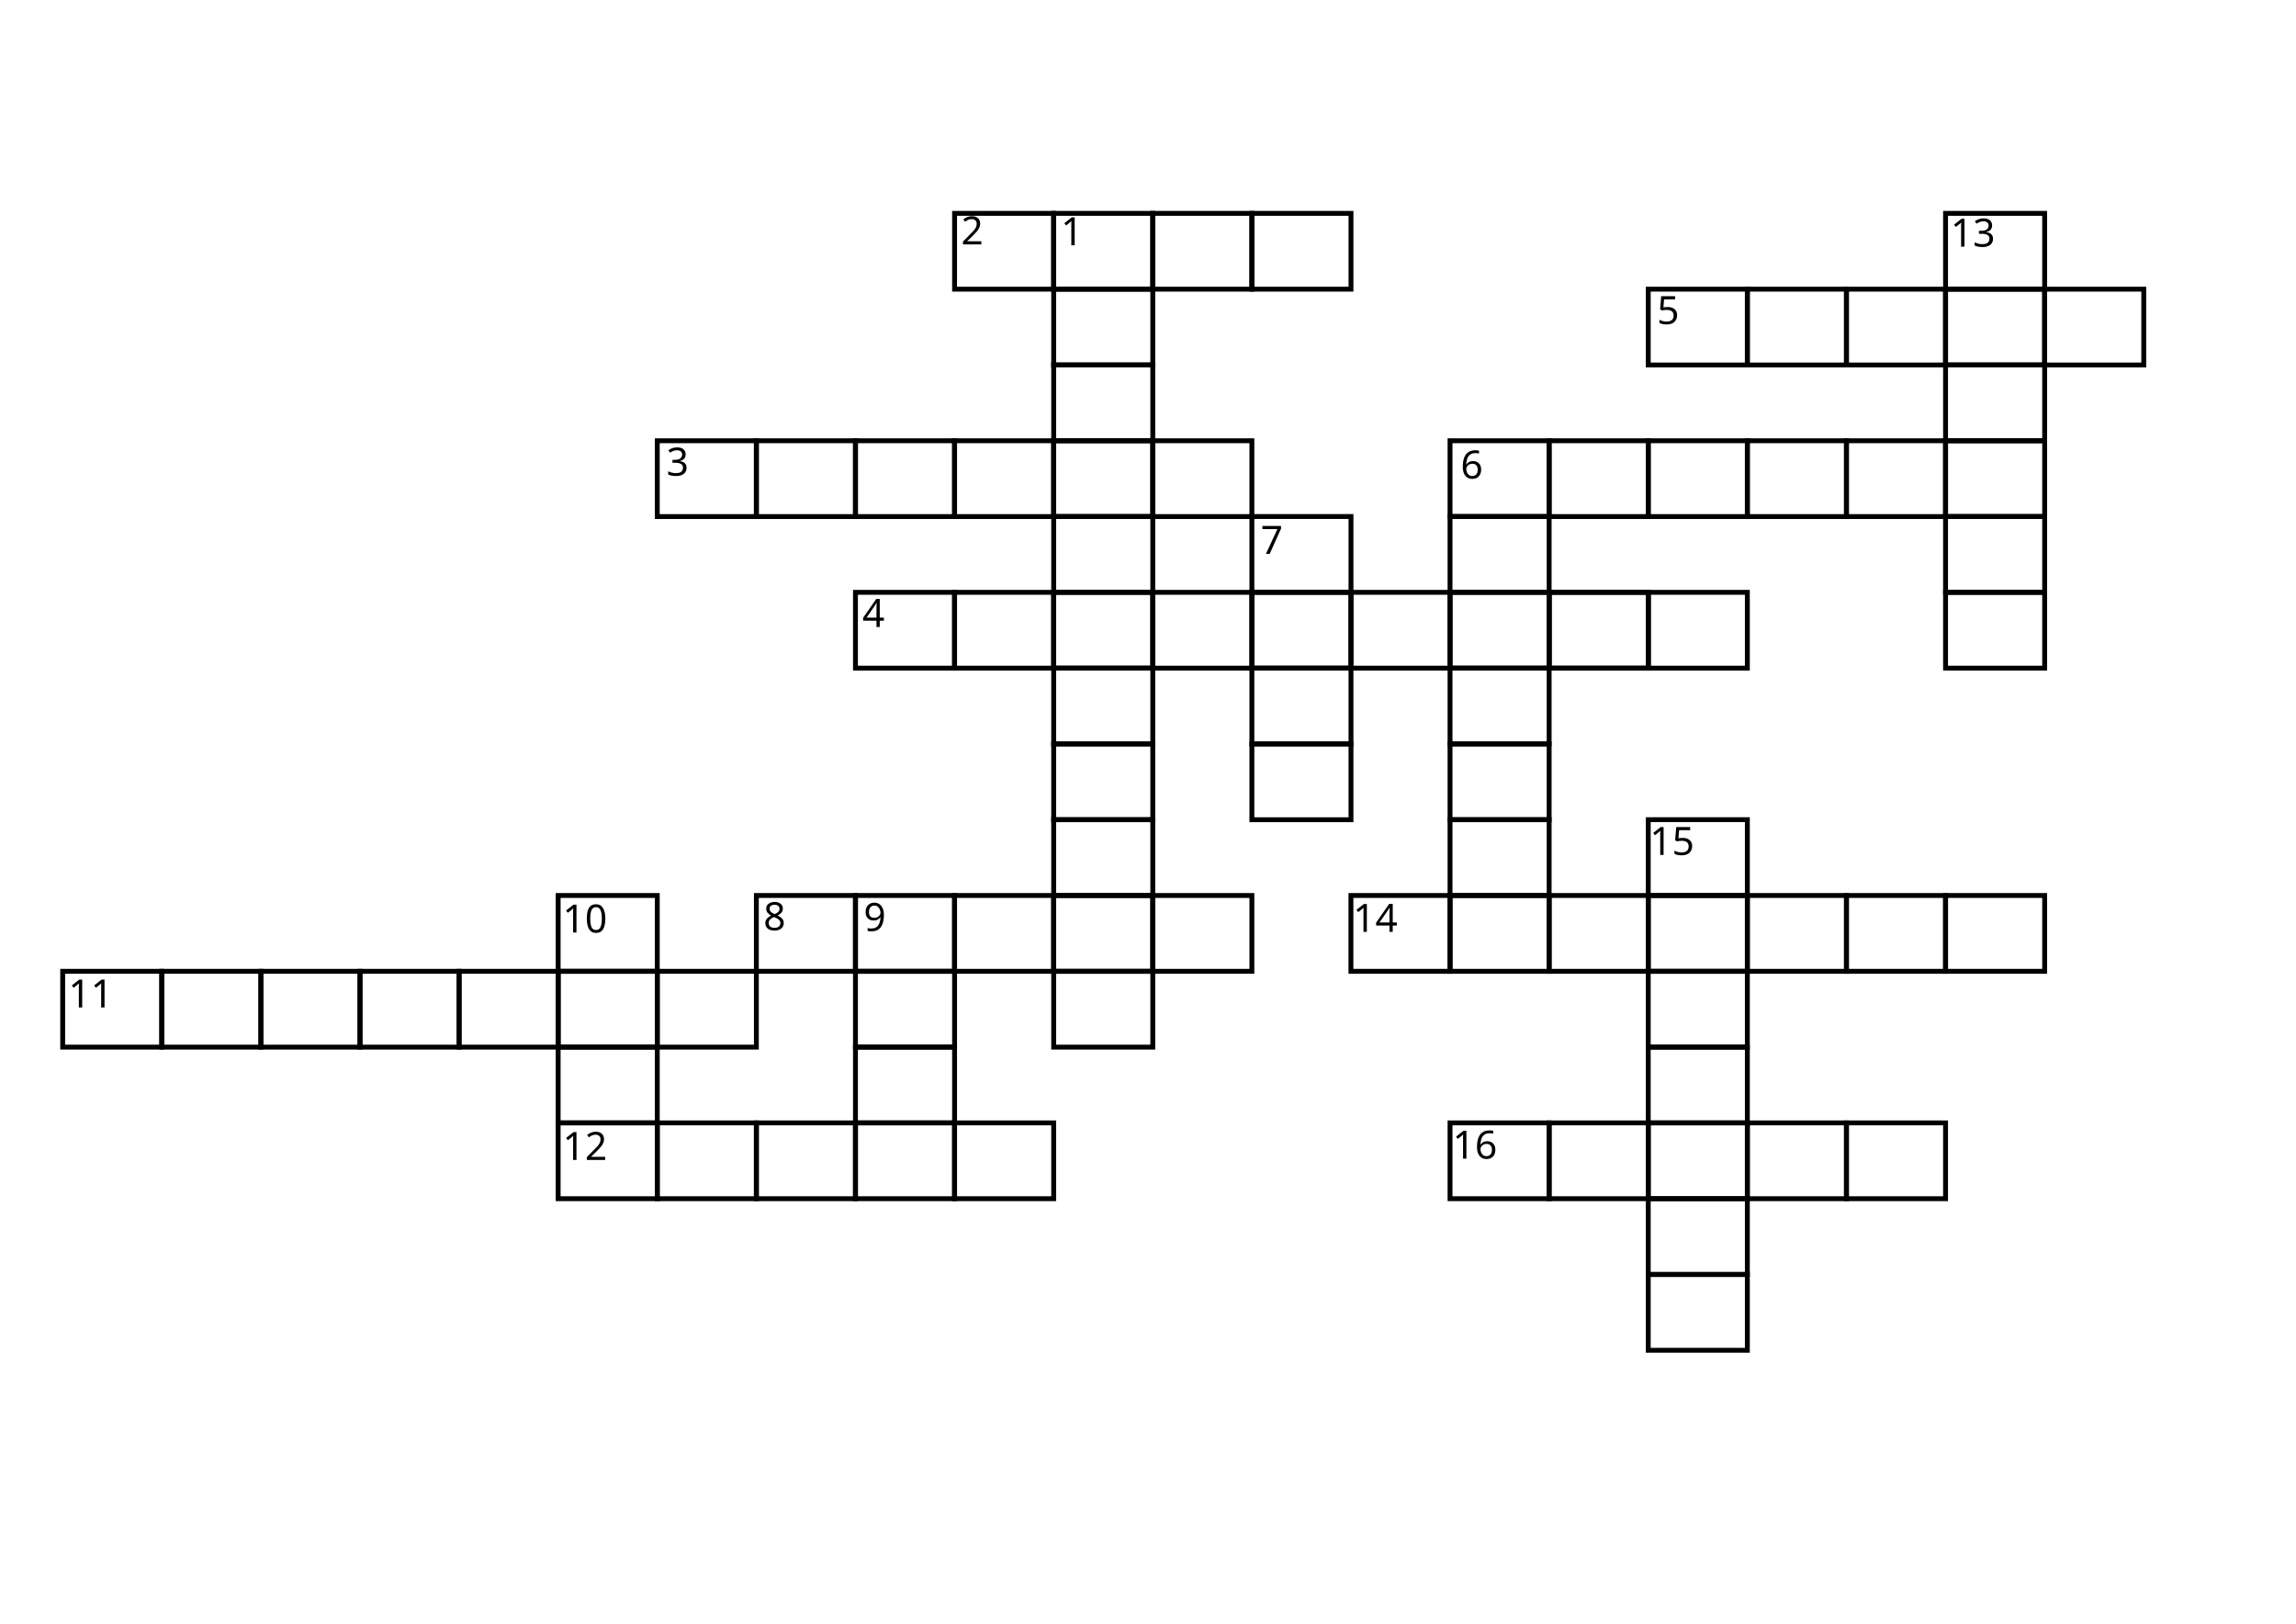
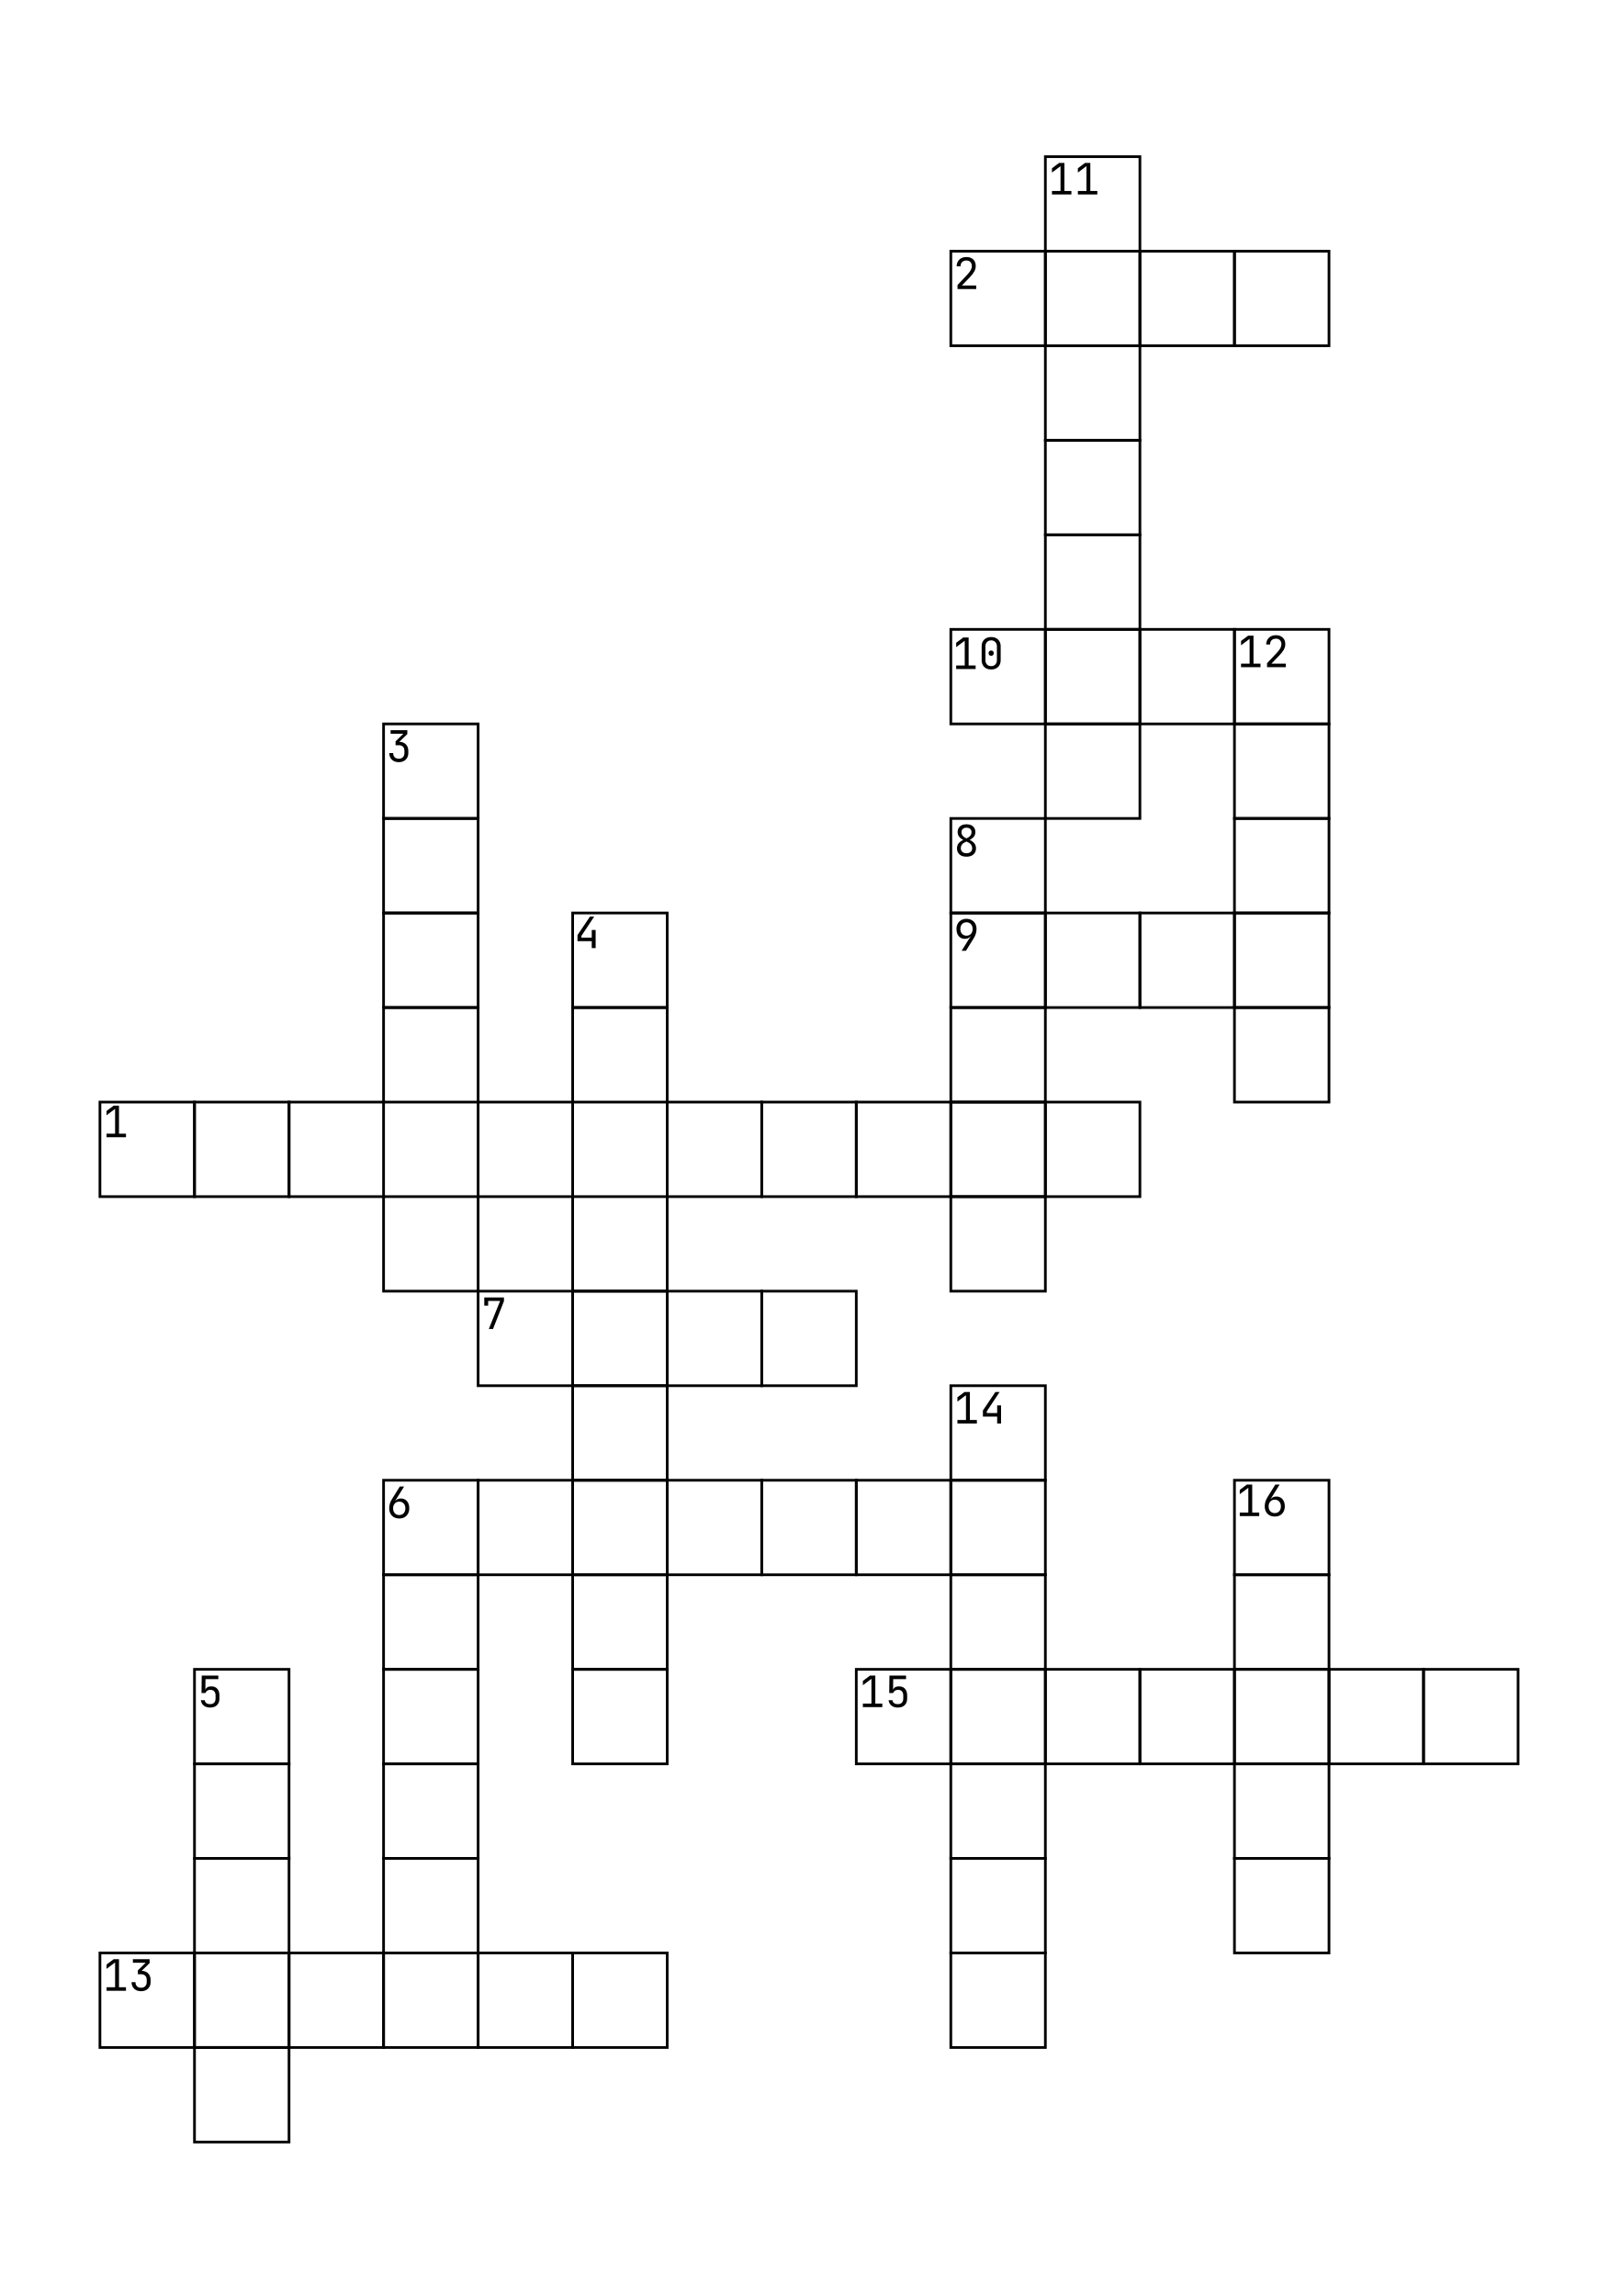
- <svg xmlns="http://www.w3.org/2000/svg" version="1.1" id="клетки_00000160887596765945213960000004127051180381490821_" x="0px" y="0px" viewBox="0 0 471 333" style="enable-background:new 0 0 471 333;" xml:space="preserve">
-   <style type="text/css">
- 	.st0{fill:none;stroke:#000000;stroke-miterlimit:100;}
- 	.st1{font-family:'MyriadPro-Regular';}
- 	.st2{font-size:8px;}
- </style>
-   <g id="Фигура_1_копия">
-     <g>
-       <path class="st0" d="M216.15,90.4v15.55h20.33V90.4H216.15z" />
-     </g>
-   </g>
-   <g id="Фигура_1_копия_00000174571746100171257590000012371055300331670179_">
-     <g>
-       <path class="st0" d="M236.48,43.76v15.55h20.33V43.76H236.48z" />
-     </g>
-   </g>
-   <g id="Фигура_1_копия_00000101804891929196462470000007189217305833817759_">
-     <g>
-       <rect x="216.15" y="43.76" class="st0" width="20.33" height="15.55" />
-     </g>
-   </g>
-   <g id="Фигура_1">
-     <g>
-       <path class="st0" d="M195.82,43.76v15.55h20.33V43.76H195.82z" />
-     </g>
-   </g>
-   <g id="Фигура_1_копия_00000113340303270347268110000000157199895450652545_">
-     <g>
-       <path class="st0" d="M256.81,43.76v15.55h20.33V43.76H256.81z" />
-     </g>
-   </g>
-   <g id="Фигура_1_копия_00000095311318650870301330000007409591697646835847_">
-     <g>
-       <rect x="216.15" y="59.31" class="st0" width="20.33" height="15.55" />
-     </g>
-   </g>
-   <g id="Фигура_1_копия_00000119816732341859939710000000382316592509114303_">
-     <g>
-       <path class="st0" d="M216.15,74.85V90.4h20.33V74.85H216.15z" />
-     </g>
-   </g>
-   <g id="Фигура_1_копия_00000055668236136052463770000009698882896814355848_">
-     <g>
-       <path class="st0" d="M216.15,105.94v15.55h20.33v-15.55H216.15z" />
-     </g>
-   </g>
-   <g id="Фигура_1_копия_00000173845206631170441790000000136534278191751312_">
-     <g>
-       <rect x="216.15" y="121.49" class="st0" width="20.33" height="15.55" />
-     </g>
-   </g>
-   <g id="Фигура_1_копия_00000178913319410870760870000012537500897569955758_">
-     <g>
-       <path class="st0" d="M216.15,137.03v15.55h20.33v-15.55H216.15z" />
-     </g>
-   </g>
-   <g id="Фигура_1_копия_00000012472973145518954160000001460250811485556895_">
-     <g>
-       <path class="st0" d="M216.15,152.58v15.55h20.33v-15.55H216.15z" />
-     </g>
-   </g>
-   <g id="Фигура_1_копия_00000147211426561074563980000008336017500934910885_">
-     <g>
-       <rect x="216.15" y="168.12" class="st0" width="20.33" height="15.55" />
-     </g>
-   </g>
-   <g id="Фигура_1_копия_00000101089890612137699590000004045305755795191211_">
-     <g>
-       <path class="st0" d="M216.15,183.67v15.55h20.33v-15.55H216.15z" />
-     </g>
-   </g>
-   <g id="Фигура_1_копия_00000160902055272841686110000001619062927520543921_">
-     <g>
-       <path class="st0" d="M216.15,199.22v15.55h20.33v-15.55H216.15z" />
-     </g>
-   </g>
-   <g id="Фигура_1_копия_00000132779451306430458640000004724060338047461032_">
-     <g>
-       <rect x="195.82" y="90.4" class="st0" width="20.33" height="15.55" />
-     </g>
-   </g>
-   <g id="Фигура_1_копия_00000155121218821619593440000006634762681467615149_">
-     <g>
-       <path class="st0" d="M175.49,90.4v15.55h20.33V90.4H175.49z" />
-     </g>
-   </g>
-   <g id="Фигура_1_копия_00000057843284894314676340000013798263499820987520_">
-     <g>
-       <path class="st0" d="M155.16,90.4v15.55h20.33V90.4H155.16z" />
-     </g>
-   </g>
-   <g id="Фигура_1_копия_00000152963959899289891930000012913537968666320790_">
-     <g>
-       <rect x="134.83" y="90.4" class="st0" width="20.33" height="15.55" />
-     </g>
-   </g>
-   <g id="Фигура_1_копия_00000118366149149938471520000010718658999973661623_">
-     <g>
-       <path class="st0" d="M236.48,90.4v15.55h20.33V90.4H236.48z" />
-     </g>
-   </g>
-   <g id="Фигура_1_копия_00000166649082529030220260000007080163184515063945_">
-     <g>
-       <path class="st0" d="M175.49,121.49v15.55h20.33v-15.55H175.49z" />
-     </g>
-   </g>
-   <g id="Фигура_1_копия_00000029036939221543678960000005211771399143013761_">
-     <g>
-       <rect x="195.82" y="121.49" class="st0" width="20.33" height="15.55" />
-     </g>
-   </g>
-   <g id="Фигура_1_копия_00000021092495835895808650000011257768704917510302_">
-     <g>
-       <path class="st0" d="M317.79,121.49v15.55h20.33v-15.55H317.79z" />
-     </g>
-   </g>
-   <g id="Фигура_1_копия_00000034808406020667768060000010255628367050588590_">
-     <g>
-       <path class="st0" d="M317.79,121.49v15.55h20.33v-15.55H317.79z" />
-     </g>
-   </g>
-   <g id="Фигура_1_копия_00000040555856946499947510000000387288857563002019_">
-     <g>
-       <rect x="338.12" y="121.49" class="st0" width="20.33" height="15.55" />
-     </g>
-   </g>
-   <g id="Фигура_1_копия_00000138575396166119310480000008347163743398651810_">
-     <g>
-       <path class="st0" d="M297.46,121.49v15.55h20.33v-15.55H297.46z" />
-     </g>
-   </g>
-   <g id="Фигура_1_копия_00000167393930018188405500000009038418706464491147_">
-     <g>
-       <path class="st0" d="M277.13,121.49v15.55h20.33v-15.55H277.13z" />
-     </g>
-   </g>
-   <g id="Фигура_1_копия_00000028283183054323756940000012136509005034883253_">
-     <g>
-       <rect x="256.81" y="121.49" class="st0" width="20.33" height="15.55" />
-     </g>
-   </g>
-   <g id="Фигура_1_копия_00000000907123333050847380000011088204785317307565_">
-     <g>
-       <path class="st0" d="M236.48,121.49v15.55h20.33v-15.55H236.48z" />
-     </g>
-   </g>
-   <g id="Фигура_1_копия_00000147928226745814115260000012117658233165040047_">
-     <g>
-       <path class="st0" d="M256.81,152.58v15.55h20.33v-15.55H256.81z" />
-     </g>
-   </g>
-   <g id="Фигура_1_копия_00000147182745473780013120000010124129639489815681_">
-     <g>
-       <rect x="256.81" y="137.03" class="st0" width="20.33" height="15.55" />
-     </g>
-   </g>
-   <g id="Фигура_1_копия_00000106830357862941282900000003155153439032234935_">
-     <g>
-       <path class="st0" d="M256.81,105.94v15.55h20.33v-15.55H256.81z" />
-     </g>
-   </g>
-   <g id="Фигура_1_копия_00000054240900618212605660000002413749820582798770_">
-     <g>
-       <path class="st0" d="M297.46,90.4v15.55h20.33V90.4H297.46z" />
-     </g>
-   </g>
-   <g id="Фигура_1_копия_00000066483459441428980920000007413234606925175957_">
-     <g>
-       <rect x="297.46" y="105.94" class="st0" width="20.33" height="15.55" />
-     </g>
-   </g>
-   <g id="Фигура_1_копия_00000120532989730939518150000002321709672258616463_">
-     <g>
-       <path class="st0" d="M297.46,183.67v15.55h20.33v-15.55H297.46z" />
-     </g>
-   </g>
-   <g id="Фигура_1_копия_00000091723559519025542900000000652103223504398728_">
-     <g>
-       <path class="st0" d="M297.46,168.12v15.55h20.33v-15.55H297.46z" />
-     </g>
-   </g>
-   <g id="Фигура_1_копия_00000119117041807969405280000016551684251948422561_">
-     <g>
-       <rect x="297.46" y="152.58" class="st0" width="20.33" height="15.55" />
-     </g>
-   </g>
-   <g id="Фигура_1_копия_00000047747314948176443620000012796448505983155355_">
-     <g>
-       <path class="st0" d="M297.46,137.03v15.55h20.33v-15.55H297.46z" />
-     </g>
-   </g>
-   <g id="Фигура_1_копия_00000093858885613544095780000008338811239262327441_">
-     <g>
-       <path class="st0" d="M277.13,183.67v15.55h20.33v-15.55H277.13z" />
-     </g>
-   </g>
-   <g id="Фигура_1_копия_00000137090868883701536570000003377659446632912796_">
-     <g>
-       <rect x="399.11" y="183.67" class="st0" width="20.33" height="15.55" />
-     </g>
-   </g>
-   <g id="Фигура_1_копия_00000142149647236251780400000016473448928472290494_">
-     <g>
-       <path class="st0" d="M378.78,183.67v15.55h20.33v-15.55H378.78z" />
-     </g>
-   </g>
-   <g id="Фигура_1_копия_00000005970142043588224250000010579845639687793853_">
-     <g>
-       <path class="st0" d="M358.45,183.67v15.55h20.33v-15.55H358.45z" />
-     </g>
-   </g>
-   <g id="Фигура_1_копия_00000142872241368252173580000014816149698295370129_">
-     <g>
-       <rect x="338.12" y="183.67" class="st0" width="20.33" height="15.55" />
-     </g>
-   </g>
-   <g id="Фигура_1_копия_00000070086681196241812260000003023677962924053128_">
-     <g>
-       <path class="st0" d="M317.79,183.67v15.55h20.33v-15.55H317.79z" />
-     </g>
-   </g>
-   <g id="Фигура_1_копия_00000061444518000701249440000006381399770868482203_">
-     <g>
-       <path class="st0" d="M317.79,90.4v15.55h20.33V90.4H317.79z" />
-     </g>
-   </g>
-   <g id="Фигура_1_копия_00000106845334250767772570000007062235866364027324_">
-     <g>
-       <rect x="338.12" y="90.4" class="st0" width="20.33" height="15.55" />
-     </g>
-   </g>
-   <g id="Фигура_1_копия_00000080909488088616096140000012813842055705646475_">
-     <g>
-       <path class="st0" d="M358.45,90.4v15.55h20.33V90.4H358.45z" />
-     </g>
-   </g>
-   <g id="Фигура_1_копия_00000046321658351675926420000009794683160418485676_">
-     <g>
-       <path class="st0" d="M378.78,90.4v15.55h20.33V90.4H378.78z" />
-     </g>
-   </g>
-   <g id="Фигура_1_копия_00000128453585826583299040000017122421772512999598_">
-     <g>
-       <rect x="399.11" y="90.4" class="st0" width="20.33" height="15.55" />
-     </g>
-   </g>
-   <g id="Фигура_1_копия_00000020385769842325243750000015107876040266753702_">
-     <g>
-       <path class="st0" d="M399.11,105.94v15.55h20.33v-15.55H399.11z" />
-     </g>
-   </g>
-   <g id="Фигура_1_копия_00000089538696117590318680000002460652804815525044_">
-     <g>
-       <path class="st0" d="M399.11,121.49v15.55h20.33v-15.55H399.11z" />
-     </g>
-   </g>
-   <g id="Фигура_1_копия_00000121976124497619506750000006780445671532021657_">
-     <g>
-       <rect x="399.11" y="74.85" class="st0" width="20.33" height="15.55" />
-     </g>
-   </g>
-   <g id="Фигура_1_копия_00000121998277562375276790000005944642981579362227_">
-     <g>
-       <path class="st0" d="M399.11,59.31v15.55h20.33V59.31H399.11z" />
-     </g>
-   </g>
-   <g id="Фигура_1_копия_00000059988768673117046750000015447479397708568457_">
-     <g>
-       <path class="st0" d="M399.11,43.76v15.55h20.33V43.76H399.11z" />
-     </g>
-   </g>
-   <g id="Фигура_1_копия_00000091698523251181100820000000814871739889082002_">
-     <g>
-       <rect x="419.44" y="59.31" class="st0" width="20.33" height="15.55" />
-     </g>
-   </g>
-   <g id="Фигура_1_копия_00000108304035851636909030000010355608107551084172_">
-     <g>
-       <path class="st0" d="M378.78,59.31v15.55h20.33V59.31H378.78z" />
-     </g>
-   </g>
-   <g id="Фигура_1_копия_00000058567284384462189230000008233653760725667991_">
-     <g>
-       <path class="st0" d="M358.45,59.31v15.55h20.33V59.31H358.45z" />
-     </g>
-   </g>
-   <g id="Фигура_1_копия_00000045617768035495480030000017863485643584519848_">
-     <g>
-       <rect x="338.12" y="59.31" class="st0" width="20.33" height="15.55" />
-     </g>
-   </g>
-   <g id="Фигура_1_копия_00000040554943807518508750000008692272639984149383_">
-     <g>
-       <path class="st0" d="M338.12,168.12v15.55h20.33v-15.55H338.12z" />
-     </g>
-   </g>
-   <g id="Фигура_1_копия_00000106124694970027297650000011602331022882004914_">
-     <g>
-       <path class="st0" d="M338.12,261.4v15.55h20.33V261.4H338.12z" />
-     </g>
-   </g>
-   <g id="Фигура_1_копия_00000066497487159204789830000015652721034770192308_">
-     <g>
-       <rect x="338.12" y="245.85" class="st0" width="20.33" height="15.55" />
-     </g>
-   </g>
-   <g id="Фигура_1_копия_00000169550339975716819230000013836042520822889363_">
-     <g>
-       <path class="st0" d="M338.12,230.31v15.55h20.33v-15.55H338.12z" />
-     </g>
-   </g>
-   <g id="Фигура_1_копия_00000133508629254016528800000016045415695650427543_">
-     <g>
-       <path class="st0" d="M338.12,214.76v15.55h20.33v-15.55H338.12z" />
-     </g>
-   </g>
-   <g id="Фигура_1_копия_00000174593125646755038820000015166090052477319838_">
-     <g>
-       <rect x="338.12" y="199.22" class="st0" width="20.33" height="15.55" />
-     </g>
-   </g>
-   <g id="Фигура_1_копия_00000078005129580368580500000005503495814101773973_">
-     <g>
-       <path class="st0" d="M297.46,230.31v15.55h20.33v-15.55H297.46z" />
-     </g>
-   </g>
-   <g id="Фигура_1_копия_00000133511159070317828520000009821680504810228100_">
-     <g>
-       <path class="st0" d="M317.79,230.31v15.55h20.33v-15.55H317.79z" />
-     </g>
-   </g>
-   <g id="Фигура_1_копия_00000119796431703175849860000016347136012679261093_">
-     <g>
-       <rect x="378.78" y="230.31" class="st0" width="20.33" height="15.55" />
-     </g>
-   </g>
-   <g id="Фигура_1_копия_00000142883085757020240050000013968847488227573655_">
-     <g>
-       <path class="st0" d="M358.45,230.31v15.55h20.33v-15.55H358.45z" />
-     </g>
-   </g>
-   <g id="Фигура_1_копия_00000093891342506487082110000011435074852238085817_">
-     <g>
-       <path class="st0" d="M236.48,183.67v15.55h20.33v-15.55H236.48z" />
-     </g>
-   </g>
-   <g id="Фигура_1_копия_00000022554041407086873200000016956856945194596019_">
-     <g>
-       <rect x="195.82" y="183.67" class="st0" width="20.33" height="15.55" />
-     </g>
-   </g>
-   <g id="Фигура_1_копия_00000000211877149685111920000016165506004093408167_">
-     <g>
-       <path class="st0" d="M175.49,183.67v15.55h20.33v-15.55H175.49z" />
-     </g>
-   </g>
-   <g id="Фигура_1_копия_00000003079114350670223320000003920726348074326412_">
-     <g>
-       <path class="st0" d="M155.16,183.67v15.55h20.33v-15.55H155.16z" />
-     </g>
-   </g>
-   <g id="Фигура_1_копия_00000134961426038419443040000016489675590062159255_">
-     <g>
-       <rect x="175.49" y="230.31" class="st0" width="20.33" height="15.55" />
-     </g>
-   </g>
-   <g id="Фигура_1_копия_00000013902625565497094130000002446068561741309330_">
-     <g>
-       <path class="st0" d="M175.49,214.76v15.55h20.33v-15.55H175.49z" />
-     </g>
-   </g>
-   <g id="Фигура_1_копия_00000040555983481758336890000007458608091754045858_">
-     <g>
-       <path class="st0" d="M175.49,199.22v15.55h20.33v-15.55H175.49z" />
-     </g>
-   </g>
-   <g id="Фигура_1_копия_00000131348416782716480270000001256873402201031567_">
-     <g>
-       <rect x="114.5" y="230.31" class="st0" width="20.33" height="15.55" />
-     </g>
-   </g>
-   <g id="Фигура_1_копия_00000152234059066159964740000006269053281411498908_">
-     <g>
-       <path class="st0" d="M134.83,230.31v15.55h20.33v-15.55H134.83z" />
-     </g>
-   </g>
-   <g id="Фигура_1_копия_00000146489683584215396890000002138069773296706203_">
-     <g>
-       <path class="st0" d="M155.16,230.31v15.55h20.33v-15.55H155.16z" />
-     </g>
-   </g>
-   <g id="Фигура_1_копия_00000113312865638026599940000003976772199503315127_">
-     <g>
-       <rect x="195.82" y="230.31" class="st0" width="20.33" height="15.55" />
-     </g>
-   </g>
-   <g id="Фигура_1_копия_00000053502974930000107330000006554620515821513621_">
-     <g>
-       <path class="st0" d="M114.5,214.76v15.55h20.33v-15.55H114.5z" />
-     </g>
-   </g>
-   <g id="Фигура_1_копия_00000094596760243356692520000015083184078308499365_">
-     <g>
-       <path class="st0" d="M114.5,199.22v15.55h20.33v-15.55H114.5z" />
-     </g>
-   </g>
-   <g id="Фигура_1_копия_00000068642467789167789020000014480925116889330575_">
-     <g>
-       <rect x="114.5" y="183.67" class="st0" width="20.33" height="15.55" />
-     </g>
-   </g>
-   <g id="Фигура_1_копия_00000105424086558921219820000016008610106021639319_">
-     <g>
-       <path class="st0" d="M134.83,199.22v15.55h20.33v-15.55H134.83z" />
-     </g>
-   </g>
-   <g id="Фигура_1_копия_00000135675451176639808750000017876749395773486515_">
-     <g>
-       <path class="st0" d="M12.86,199.22v15.55h20.33v-15.55H12.86z" />
-     </g>
-   </g>
-   <g id="Фигура_1_копия_00000059283484286104004730000003430812935639952563_">
-     <g>
-       <path class="st0" d="M33.19,199.22v15.55h20.33v-15.55H33.19z" />
-     </g>
-   </g>
-   <g id="Фигура_1_копия_00000068667573432832394340000011617115160071518365_">
-     <g>
-       <path class="st0" d="M53.52,199.22v15.55h20.33v-15.55H53.52z" />
-     </g>
-   </g>
-   <g id="Фигура_1_копия_00000105428463683503245040000012424665296561925291_">
-     <g>
-       <path class="st0" d="M73.85,199.22v15.55h20.33v-15.55H73.85z" />
-     </g>
-   </g>
-   <g id="Фигура_1_копия_00000158731179797698712240000010207261357624733361_">
-     <g>
-       <rect x="94.18" y="199.22" class="st0" width="20.33" height="15.55" />
-     </g>
-   </g>
-   <text transform="matrix(1 0 0 1 197.1541 50.1304)" class="st1 st2">2</text>
-   <text transform="matrix(1 0 0 1 217.6148 50.2987)" class="st1 st2">1</text>
-   <text transform="matrix(1 0 0 1 136.7158 97.5571)" class="st1 st2">3</text>
-   <text transform="matrix(1 0 0 1 176.8959 128.6025)" class="st1 st2">4</text>
-   <text transform="matrix(1 0 0 1 339.9161 66.4675)" class="st1 st2">5</text>
-   <text transform="matrix(1 0 0 1 299.6393 98.1478)" class="st1 st2">6</text>
-   <text transform="matrix(1 0 0 1 258.6035 113.6024)" class="st1 st2">7</text>
-   <text transform="matrix(1 0 0 1 156.6079 190.7858)" class="st1 st2">8</text>
-   <text transform="matrix(1 0 0 1 177.1695 190.9404)" class="st1 st2">9</text>
-   <text transform="matrix(1 0 0 1 115.4123 191.265)" class="st1 st2">10</text>
-   <text transform="matrix(1 0 0 1 14.0193 206.6361)" class="st1 st2">11</text>
-   <text transform="matrix(1 0 0 1 115.4125 237.9174)" class="st1 st2">12</text>
-   <text transform="matrix(1 0 0 1 400.145 50.5891)" class="st1 st2">13</text>
-   <text transform="matrix(1 0 0 1 277.5476 191.1308)" class="st1 st2">14</text>
-   <text transform="matrix(1 0 0 1 338.4234 175.3553)" class="st1 st2">15</text>
-   <text transform="matrix(1 0 0 1 297.9743 237.6472)" class="st1 st2">16</text>
+ <svg xmlns="http://www.w3.org/2000/svg" width="600" height="850" viewBox="0 0 600 850" fill="none">
+   <path d="M142 443H177V478H142V443Z" stroke="#020203" stroke-miterlimit="100" />
+   <path d="M422 93H457V128H422V93Z" stroke="#020203" stroke-miterlimit="100" />
+   <path d="M457 93H492V128H457V93Z" stroke="#020203" stroke-miterlimit="100" />
+   <path d="M72 408H37V443H72V408Z" stroke="#020203" stroke-miterlimit="100" />
+   <path d="M352 93H387V128H352V93Z" stroke="#020203" stroke-miterlimit="100" />
+   <path d="M107 408H72V443H107V408Z" stroke="#020203" stroke-miterlimit="100" />
+   <path d="M107 408H142V443H107V408Z" stroke="#020203" stroke-miterlimit="100" />
+   <path d="M177 408H212V443H177V408Z" stroke="#020203" stroke-miterlimit="100" />
+   <path d="M247 408H282V443H247V408Z" stroke="#020203" stroke-miterlimit="100" />
+   <path d="M282 408H317V443H282V408Z" stroke="#020203" stroke-miterlimit="100" />
+   <path d="M352 408H317V443H352V408Z" stroke="#020203" stroke-miterlimit="100" />
+   <path d="M352 408H387V443H352V408Z" stroke="#020203" stroke-miterlimit="100" />
+   <path d="M387 408H422V443H387V408Z" stroke="#020203" stroke-miterlimit="100" />
+   <path d="M177 338H142V373H177V338Z" stroke="#020203" stroke-miterlimit="100" />
+   <path d="M142 303H177V338H142V303Z" stroke="#020203" stroke-miterlimit="100" />
+   <path d="M142 268H177V303H142V268Z" stroke="#020203" stroke-miterlimit="100" />
+   <path d="M142 373H177V408H142V373Z" stroke="#020203" stroke-miterlimit="100" />
+   <path d="M212 338H247V373H212V338Z" stroke="#020203" stroke-miterlimit="100" />
+   <path d="M247 373H212V408H247V373Z" stroke="#020203" stroke-miterlimit="100" />
+   <path d="M212 583H247V618H212V583Z" stroke="#020203" stroke-miterlimit="100" />
+   <path d="M247 618H212V653H247V618Z" stroke="#020203" stroke-miterlimit="100" />
+   <path d="M212 548H247V583H212C212 582.99 212 548 212 548Z" stroke="#020203" stroke-miterlimit="100" />
+   <path d="M212 513H247V548H212V513Z" stroke="#020203" stroke-miterlimit="100" />
+   <path d="M247 478H212V513H247V478Z" stroke="#020203" stroke-miterlimit="100" />
+   <path d="M212 443H247V478H212V443Z" stroke="#020203" stroke-miterlimit="100" />
+   <path d="M282 478H317V513H282V478Z" stroke="#020203" stroke-miterlimit="100" />
+   <path d="M282 478H247V513H282V478Z" stroke="#020203" stroke-miterlimit="100" />
+   <path d="M177 478H212V513H177V478Z" stroke="#020203" stroke-miterlimit="100" />
+   <path d="M142 548H177V583H142V548Z" stroke="#020203" stroke-miterlimit="100" />
+   <path d="M212 548H177V583H212V548Z" stroke="#020203" stroke-miterlimit="100" />
+   <path d="M352 548H387V583H352V548Z" stroke="#020203" stroke-miterlimit="100" />
+   <path d="M317 548H352V583H317V548Z" stroke="#020203" stroke-miterlimit="100" />
+   <path d="M317 548H282V583H317V548Z" stroke="#020203" stroke-miterlimit="100" />
+   <path d="M247 548H282V583H247V548Z" stroke="#020203" stroke-miterlimit="100" />
+   <path d="M352 513H387V548H352V513Z" stroke="#020203" stroke-miterlimit="100" />
+   <path d="M387 723H352V758H387V723Z" stroke="#020203" stroke-miterlimit="100" />
+   <path d="M352 688H387V723H352V688Z" stroke="#020203" stroke-miterlimit="100" />
+   <path d="M352 653H387V688H352V653Z" stroke="#020203" stroke-miterlimit="100" />
+   <path d="M387 618H352V653H387V618Z" stroke="#020203" stroke-miterlimit="100" />
+   <path d="M352 583H387V618H352V583Z" stroke="#020203" stroke-miterlimit="100" />
+   <path d="M142 583H177V618H142V583Z" stroke="#020203" stroke-miterlimit="100" />
+   <path d="M177 618H142V653H177V618Z" stroke="#020203" stroke-miterlimit="100" />
+   <path d="M142 653H177V688H142V653Z" stroke="#020203" stroke-miterlimit="100" />
+   <path d="M142 688H177V723H142V688Z" stroke="#020203" stroke-miterlimit="100" />
+   <path d="M177 723H142V758H177V723Z" stroke="#020203" stroke-miterlimit="100" />
+   <path d="M177 723H212V758H177V723Z" stroke="#020203" stroke-miterlimit="100" />
+   <path d="M212 723H247V758H212V723Z" stroke="#020203" stroke-miterlimit="100" />
+   <path d="M142 723H107V758H142V723Z" stroke="#020203" stroke-miterlimit="100" />
+   <path d="M72 723H107V758H72V723Z" stroke="#020203" stroke-miterlimit="100" />
+   <path d="M37 723H72V758H37V723Z" stroke="#020203" stroke-miterlimit="100" />
+   <path d="M107 758H72V793H107V758Z" stroke="#020203" stroke-miterlimit="100" />
+   <path d="M72 688H107V723H72V688Z" stroke="#020203" stroke-miterlimit="100" />
+   <path d="M72 653H107V688H72V653Z" stroke="#020203" stroke-miterlimit="100" />
+   <path d="M107 618H72V653H107V618Z" stroke="#020203" stroke-miterlimit="100" />
+   <path d="M317 618H352V653H317V618Z" stroke="#020203" stroke-miterlimit="100" />
+   <path d="M527 618H562V653H527V618Z" stroke="#020203" stroke-miterlimit="100" />
+   <path d="M527 618H492V653H527V618Z" stroke="#020203" stroke-miterlimit="100" />
+   <path d="M457 618H492V653H457V618Z" stroke="#020203" stroke-miterlimit="100" />
+   <path d="M422 618H457V653H422V618Z" stroke="#020203" stroke-miterlimit="100" />
+   <path d="M422 618H387V653H422V618Z" stroke="#020203" stroke-miterlimit="100" />
+   <path d="M457 548H492V583H457V548Z" stroke="#020203" stroke-miterlimit="100" />
+   <path d="M457 583H492V618H457V583Z" stroke="#020203" stroke-miterlimit="100" />
+   <path d="M492 688H457V723H492V688Z" stroke="#020203" stroke-miterlimit="100" />
+   <path d="M457 653H492V688H457V653Z" stroke="#020203" stroke-miterlimit="100" />
+   <path d="M352 443H387V478H352V443Z" stroke="#020203" stroke-miterlimit="100" />
+   <path d="M387 373H352V408H387V373Z" stroke="#020203" stroke-miterlimit="100" />
+   <path d="M352 338H387V373H352V338Z" stroke="#020203" stroke-miterlimit="100" />
+   <path d="M352 303H387V338H352V303Z" stroke="#020203" stroke-miterlimit="100" />
+   <path d="M492 338H457V373H492V338Z" stroke="#020203" stroke-miterlimit="100" />
+   <path d="M422 338H457V373H422V338Z" stroke="#020203" stroke-miterlimit="100" />
+   <path d="M387 338H422V373H387V338Z" stroke="#020203" stroke-miterlimit="100" />
+   <path d="M492 233H457V268H492V233Z" stroke="#020203" stroke-miterlimit="100" />
+   <path d="M457 268H492V303H457V268Z" stroke="#020203" stroke-miterlimit="100" />
+   <path d="M457 303H492V338H457V303Z" stroke="#020203" stroke-miterlimit="100" />
+   <path d="M492 373H457V408H492V373Z" stroke="#020203" stroke-miterlimit="100" />
+   <path d="M422 233H457V268H422V233Z" stroke="#020203" stroke-miterlimit="100" />
+   <path d="M387 233H422V268H387V233Z" stroke="#020203" stroke-miterlimit="100" />
+   <path d="M387 233H352V268H387V233Z" stroke="#020203" stroke-miterlimit="100" />
+   <path d="M387 268H422V303H387V268Z" stroke="#020203" stroke-miterlimit="100" />
+   <path d="M387 58H422V93H387V58Z" stroke="#020203" stroke-miterlimit="100" />
+   <path d="M387 93H422V128H387V93Z" stroke="#020203" stroke-miterlimit="100" />
+   <path d="M387 128H422V163H387V128Z" stroke="#020203" stroke-miterlimit="100" />
+   <path d="M387 163H422V198H387V163Z" stroke="#020203" stroke-miterlimit="100" />
+   <path d="M422 198H387V233H422V198Z" stroke="#020203" stroke-miterlimit="100" />
+   <path d="M39.44 421V419.688H42.608V410.52L39.44 412.888V411.288L42.08 409.32H44.048V419.688H46.64V421H39.44Z" fill="#020203" />
+   <path d="M354.472 107V105.528L358.04 101.736C358.648 101.085 359.091 100.509 359.368 100.008C359.645 99.496 359.784 99.005 359.784 98.536C359.784 97.885 359.603 97.373 359.24 97C358.888 96.627 358.403 96.44 357.784 96.44C357.101 96.44 356.563 96.632 356.168 97.016C355.784 97.4 355.592 97.928 355.592 98.6H354.152C354.173 97.896 354.333 97.288 354.632 96.776C354.941 96.253 355.363 95.853 355.896 95.576C356.44 95.299 357.069 95.16 357.784 95.16C358.488 95.16 359.096 95.299 359.608 95.576C360.131 95.843 360.531 96.227 360.808 96.728C361.085 97.229 361.224 97.827 361.224 98.52C361.224 99.181 361.048 99.837 360.696 100.488C360.344 101.139 359.768 101.88 358.968 102.712L356.088 105.688H361.416V107H354.472Z" fill="#020203" />
+   <path d="M147.624 282.16C146.92 282.16 146.301 282.021 145.768 281.744C145.245 281.456 144.84 281.061 144.552 280.56C144.264 280.059 144.12 279.472 144.12 278.8H145.56C145.56 279.451 145.741 279.963 146.104 280.336C146.477 280.699 146.989 280.88 147.64 280.88C148.301 280.88 148.813 280.688 149.176 280.304C149.539 279.92 149.72 279.419 149.72 278.8V277.968C149.72 277.307 149.539 276.795 149.176 276.432C148.813 276.069 148.301 275.888 147.64 275.888H146.44V274.448L149.336 271.632H144.6V270.32H150.792V271.76L147.672 274.784V274.608C148.739 274.608 149.587 274.912 150.216 275.52C150.845 276.128 151.16 276.944 151.16 277.968V278.8C151.16 279.472 151.011 280.059 150.712 280.56C150.424 281.061 150.013 281.456 149.48 281.744C148.947 282.021 148.328 282.16 147.624 282.16Z" fill="#020203" />
+   <path d="M219.07 351V348.44H213.79V346.184L218.414 339.32H219.982L215.23 346.488V347.128H219.07V344.28H220.51V351H219.07Z" fill="#020203" />
+   <path d="M77.768 632.16C76.819 632.16 76.04 631.915 75.432 631.424C74.824 630.933 74.467 630.272 74.36 629.44H75.8C75.853 629.899 76.051 630.256 76.392 630.512C76.733 630.757 77.197 630.88 77.784 630.88C78.456 630.88 78.957 630.699 79.288 630.336C79.629 629.973 79.8 629.461 79.8 628.8V627.664C79.8 627.003 79.629 626.491 79.288 626.128C78.957 625.765 78.461 625.584 77.8 625.584C77.384 625.584 77.021 625.696 76.712 625.92C76.403 626.133 76.179 626.421 76.04 626.784H74.6L74.68 620.32H80.824V621.632H76.072L76.024 625.52H76.472L76.024 625.936C76.024 625.435 76.221 625.04 76.616 624.752C77.021 624.464 77.56 624.32 78.232 624.32C79.181 624.309 79.917 624.603 80.44 625.2C80.973 625.787 81.24 626.608 81.24 627.664V628.8C81.24 629.835 80.936 630.656 80.328 631.264C79.72 631.861 78.867 632.16 77.768 632.16Z" fill="#020203" />
+   <path d="M147.816 562.16C147.069 562.16 146.413 562.005 145.848 561.696C145.293 561.376 144.861 560.933 144.552 560.368C144.243 559.803 144.088 559.147 144.088 558.4C144.088 557.813 144.168 557.237 144.328 556.672C144.499 556.107 144.749 555.563 145.08 555.04L148.008 550.32H149.608L146.296 555.632L146.36 555.68C146.563 555.381 146.84 555.152 147.192 554.992C147.544 554.832 147.939 554.752 148.376 554.752C149.016 554.752 149.571 554.901 150.04 555.2C150.509 555.499 150.872 555.92 151.128 556.464C151.384 557.008 151.512 557.653 151.512 558.4C151.512 559.147 151.357 559.803 151.048 560.368C150.739 560.933 150.307 561.376 149.752 561.696C149.208 562.005 148.563 562.16 147.816 562.16ZM147.8 560.88C148.483 560.88 149.032 560.656 149.448 560.208C149.864 559.749 150.072 559.147 150.072 558.4C150.072 557.653 149.864 557.056 149.448 556.608C149.032 556.149 148.483 555.92 147.8 555.92C147.117 555.92 146.568 556.149 146.152 556.608C145.736 557.056 145.528 557.653 145.528 558.4C145.528 559.147 145.736 559.749 146.152 560.208C146.568 560.656 147.117 560.88 147.8 560.88Z" fill="#020203" />
+   <path d="M180.96 492L185.136 481.632H180.72V483.36H179.28V480.32H186.56V481.728L182.512 492H180.96Z" fill="#020203" />
+   <path d="M357.8 317.16C357.085 317.16 356.461 317.037 355.928 316.792C355.405 316.536 355 316.173 354.712 315.704C354.424 315.235 354.28 314.685 354.28 314.056C354.28 313.363 354.467 312.765 354.84 312.264C355.224 311.763 355.827 311.315 356.648 310.92L358.2 310.168C358.669 309.944 359.032 309.651 359.288 309.288C359.544 308.925 359.672 308.525 359.672 308.088C359.672 307.576 359.501 307.171 359.16 306.872C358.829 306.573 358.376 306.424 357.8 306.424C357.224 306.424 356.765 306.579 356.424 306.888C356.093 307.187 355.928 307.592 355.928 308.104C355.928 308.531 356.051 308.925 356.296 309.288C356.552 309.651 356.899 309.939 357.336 310.152L358.888 310.888C359.741 311.283 360.36 311.736 360.744 312.248C361.128 312.749 361.32 313.352 361.32 314.056C361.32 315.005 361 315.763 360.36 316.328C359.731 316.883 358.877 317.16 357.8 317.16ZM357.8 315.88C358.451 315.88 358.963 315.715 359.336 315.384C359.72 315.043 359.912 314.589 359.912 314.024C359.912 313.565 359.789 313.149 359.544 312.776C359.299 312.403 358.947 312.104 358.488 311.88L356.952 311.128C356.099 310.712 355.48 310.264 355.096 309.784C354.712 309.304 354.52 308.728 354.52 308.056C354.52 307.459 354.653 306.941 354.92 306.504C355.187 306.067 355.565 305.731 356.056 305.496C356.547 305.261 357.128 305.144 357.8 305.144C358.472 305.144 359.053 305.261 359.544 305.496C360.035 305.731 360.413 306.067 360.68 306.504C360.947 306.941 361.08 307.459 361.08 308.056C361.08 308.728 360.888 309.304 360.504 309.784C360.12 310.253 359.485 310.707 358.6 311.144L357.064 311.896C356.627 312.109 356.285 312.403 356.04 312.776C355.805 313.139 355.688 313.544 355.688 313.992C355.688 314.568 355.875 315.027 356.248 315.368C356.632 315.709 357.149 315.88 357.8 315.88Z" fill="#020203" />
+   <path d="M355.992 352L359.304 346.688L359.24 346.64C359.037 346.939 358.76 347.168 358.408 347.328C358.056 347.488 357.661 347.568 357.224 347.568C356.595 347.568 356.04 347.419 355.56 347.12C355.091 346.821 354.728 346.4 354.472 345.856C354.216 345.301 354.088 344.656 354.088 343.92C354.088 343.163 354.243 342.507 354.552 341.952C354.861 341.387 355.293 340.949 355.848 340.64C356.403 340.32 357.048 340.16 357.784 340.16C358.531 340.16 359.181 340.32 359.736 340.64C360.301 340.949 360.739 341.387 361.048 341.952C361.357 342.507 361.512 343.163 361.512 343.92C361.512 344.507 361.427 345.083 361.256 345.648C361.096 346.213 360.851 346.757 360.52 347.28L357.592 352H355.992ZM357.8 346.4C358.483 346.4 359.032 346.176 359.448 345.728C359.864 345.269 360.072 344.667 360.072 343.92C360.072 343.173 359.864 342.576 359.448 342.128C359.032 341.669 358.483 341.44 357.8 341.44C357.117 341.44 356.568 341.669 356.152 342.128C355.736 342.576 355.528 343.173 355.528 343.92C355.528 344.667 355.736 345.269 356.152 345.728C356.568 346.176 357.117 346.4 357.8 346.4Z" fill="#020203" />
+   <path d="M353.98 247.68V246.368H357.148V237.2L353.98 239.568V237.968L356.62 236H358.588V246.368H361.18V247.68H353.98ZM366.934 247.84C366.219 247.84 365.595 247.701 365.062 247.424C364.539 247.136 364.134 246.736 363.846 246.224C363.558 245.701 363.414 245.093 363.414 244.4V239.28C363.414 238.576 363.558 237.968 363.846 237.456C364.134 236.944 364.539 236.549 365.062 236.272C365.595 235.984 366.219 235.84 366.934 235.84C367.659 235.84 368.283 235.984 368.806 236.272C369.328 236.549 369.734 236.944 370.022 237.456C370.31 237.968 370.454 238.576 370.454 239.28V244.4C370.454 245.093 370.31 245.701 370.022 246.224C369.734 246.736 369.323 247.136 368.79 247.424C368.267 247.701 367.648 247.84 366.934 247.84ZM366.934 246.608C367.574 246.608 368.086 246.405 368.47 246C368.864 245.584 369.062 245.051 369.062 244.4V239.28C369.062 238.629 368.864 238.101 368.47 237.696C368.086 237.28 367.574 237.072 366.934 237.072C366.294 237.072 365.776 237.28 365.382 237.696C364.998 238.101 364.806 238.629 364.806 239.28V244.4C364.806 245.051 364.998 245.584 365.382 246C365.776 246.405 366.294 246.608 366.934 246.608ZM366.934 242.784C366.646 242.784 366.411 242.693 366.23 242.512C366.059 242.331 365.974 242.091 365.974 241.792C365.974 241.504 366.059 241.275 366.23 241.104C366.411 240.923 366.646 240.832 366.934 240.832C367.222 240.832 367.451 240.923 367.622 241.104C367.803 241.275 367.894 241.504 367.894 241.792C367.894 242.091 367.803 242.331 367.622 242.512C367.451 242.693 367.222 242.784 366.934 242.784Z" fill="black" />
+   <path d="M389.44 72V70.688H392.608V61.52L389.44 63.888V62.288L392.08 60.32H394.048V70.688H396.64V72H389.44ZM399.034 72V70.688H402.202V61.52L399.034 63.888V62.288L401.674 60.32H403.642V70.688H406.234V72H399.034Z" fill="#020203" />
+   <path d="M459.44 247V245.688H462.608V236.52L459.44 238.888V237.288L462.08 235.32H464.048V245.688H466.64V247H459.44ZM469.066 247V245.528L472.634 241.736C473.242 241.085 473.684 240.509 473.962 240.008C474.239 239.496 474.378 239.005 474.378 238.536C474.378 237.885 474.196 237.373 473.834 237C473.482 236.627 472.996 236.44 472.378 236.44C471.695 236.44 471.156 236.632 470.762 237.016C470.378 237.4 470.186 237.928 470.186 238.6H468.746C468.767 237.896 468.927 237.288 469.226 236.776C469.535 236.253 469.956 235.853 470.49 235.576C471.034 235.299 471.663 235.16 472.378 235.16C473.082 235.16 473.69 235.299 474.202 235.576C474.724 235.843 475.124 236.227 475.402 236.728C475.679 237.229 475.818 237.827 475.818 238.52C475.818 239.181 475.642 239.837 475.29 240.488C474.938 241.139 474.362 241.88 473.562 242.712L470.682 245.688H476.01V247H469.066Z" fill="#020203" />
+   <path d="M39.44 737V735.688H42.608V726.52L39.44 728.888V727.288L42.08 725.32H44.048V735.688H46.64V737H39.44ZM52.218 737.16C51.514 737.16 50.895 737.021 50.362 736.744C49.839 736.456 49.434 736.061 49.146 735.56C48.858 735.059 48.714 734.472 48.714 733.8H50.154C50.154 734.451 50.335 734.963 50.698 735.336C51.071 735.699 51.583 735.88 52.234 735.88C52.895 735.88 53.407 735.688 53.77 735.304C54.132 734.92 54.314 734.419 54.314 733.8V732.968C54.314 732.307 54.132 731.795 53.77 731.432C53.407 731.069 52.895 730.888 52.234 730.888H51.034V729.448L53.93 726.632H49.194V725.32H55.386V726.76L52.266 729.784V729.608C53.332 729.608 54.18 729.912 54.81 730.52C55.439 731.128 55.754 731.944 55.754 732.968V733.8C55.754 734.472 55.604 735.059 55.306 735.56C55.018 736.061 54.607 736.456 54.074 736.744C53.54 737.021 52.922 737.16 52.218 737.16Z" fill="#020203" />
+   <path d="M354.44 527V525.688H357.608V516.52L354.44 518.888V517.288L357.08 515.32H359.048V525.688H361.64V527H354.44ZM369.154 527V524.44H363.874V522.184L368.498 515.32H370.066L365.314 522.488V523.128H369.154V520.28H370.594V527H369.154Z" fill="#020203" />
+   <path d="M319.44 632V630.688H322.608V621.52L319.44 623.888V622.288L322.08 620.32H324.048V630.688H326.64V632H319.44ZM332.362 632.16C331.412 632.16 330.634 631.915 330.026 631.424C329.418 630.933 329.06 630.272 328.954 629.44H330.394C330.447 629.899 330.644 630.256 330.986 630.512C331.327 630.757 331.791 630.88 332.378 630.88C333.05 630.88 333.551 630.699 333.882 630.336C334.223 629.973 334.394 629.461 334.394 628.8V627.664C334.394 627.003 334.223 626.491 333.882 626.128C333.551 625.765 333.055 625.584 332.394 625.584C331.978 625.584 331.615 625.696 331.306 625.92C330.996 626.133 330.772 626.421 330.634 626.784H329.194L329.274 620.32H335.418V621.632H330.666L330.618 625.52H331.066L330.618 625.936C330.618 625.435 330.815 625.04 331.21 624.752C331.615 624.464 332.154 624.32 332.826 624.32C333.775 624.309 334.511 624.603 335.034 625.2C335.567 625.787 335.834 626.608 335.834 627.664V628.8C335.834 629.835 335.53 630.656 334.922 631.264C334.314 631.861 333.46 632.16 332.362 632.16Z" fill="#020203" />
+   <path d="M458.968 561.276V559.964H462.136V550.796L458.968 553.164V551.564L461.608 549.596H463.576V559.964H466.168V561.276H458.968ZM471.938 561.436C471.191 561.436 470.535 561.282 469.97 560.972C469.415 560.652 468.983 560.21 468.674 559.644C468.364 559.079 468.21 558.423 468.21 557.676C468.21 557.09 468.29 556.514 468.45 555.948C468.62 555.383 468.871 554.839 469.202 554.316L472.13 549.596H473.73L470.418 554.908L470.482 554.956C470.684 554.658 470.962 554.428 471.314 554.268C471.666 554.108 472.06 554.028 472.498 554.028C473.138 554.028 473.692 554.178 474.162 554.476C474.631 554.775 474.994 555.196 475.25 555.74C475.506 556.284 475.634 556.93 475.634 557.676C475.634 558.423 475.479 559.079 475.17 559.644C474.86 560.21 474.428 560.652 473.874 560.972C473.33 561.282 472.684 561.436 471.938 561.436ZM471.922 560.156C472.604 560.156 473.154 559.932 473.57 559.484C473.986 559.026 474.194 558.423 474.194 557.676C474.194 556.93 473.986 556.332 473.57 555.884C473.154 555.426 472.604 555.196 471.922 555.196C471.239 555.196 470.69 555.426 470.274 555.884C469.858 556.332 469.65 556.93 469.65 557.676C469.65 558.423 469.858 559.026 470.274 559.484C470.69 559.932 471.239 560.156 471.922 560.156Z" fill="#020203" />
</svg>
